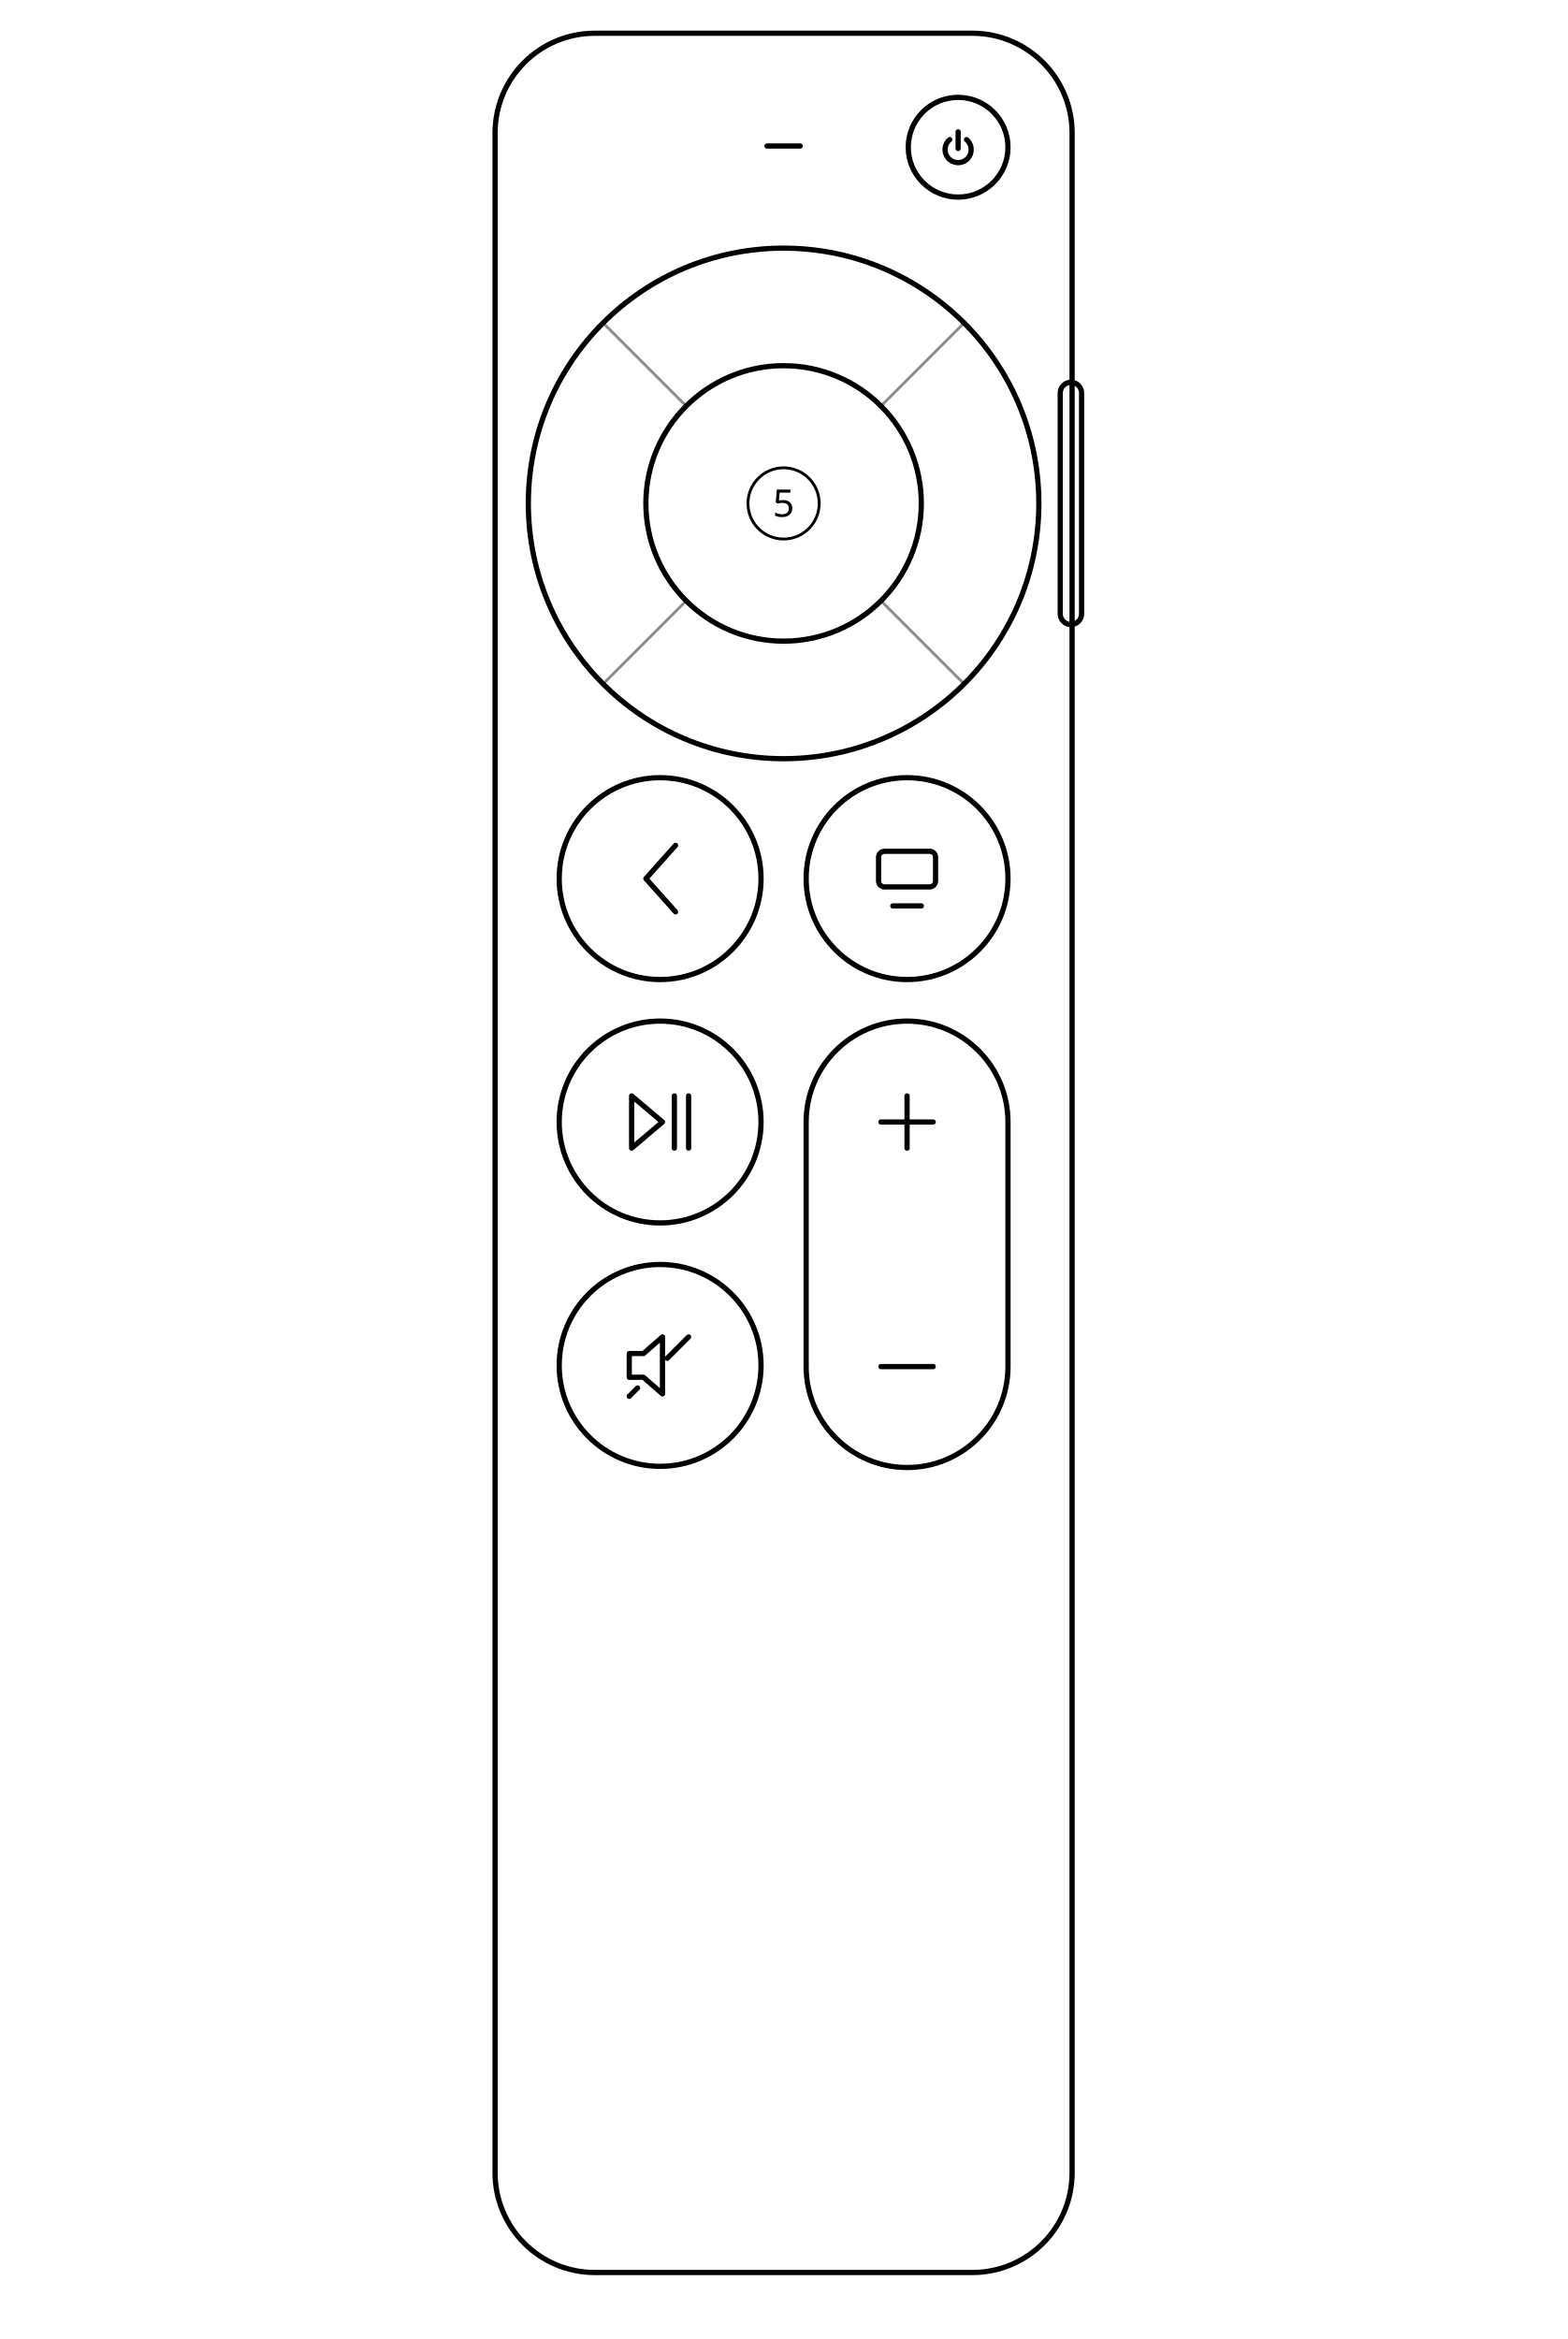
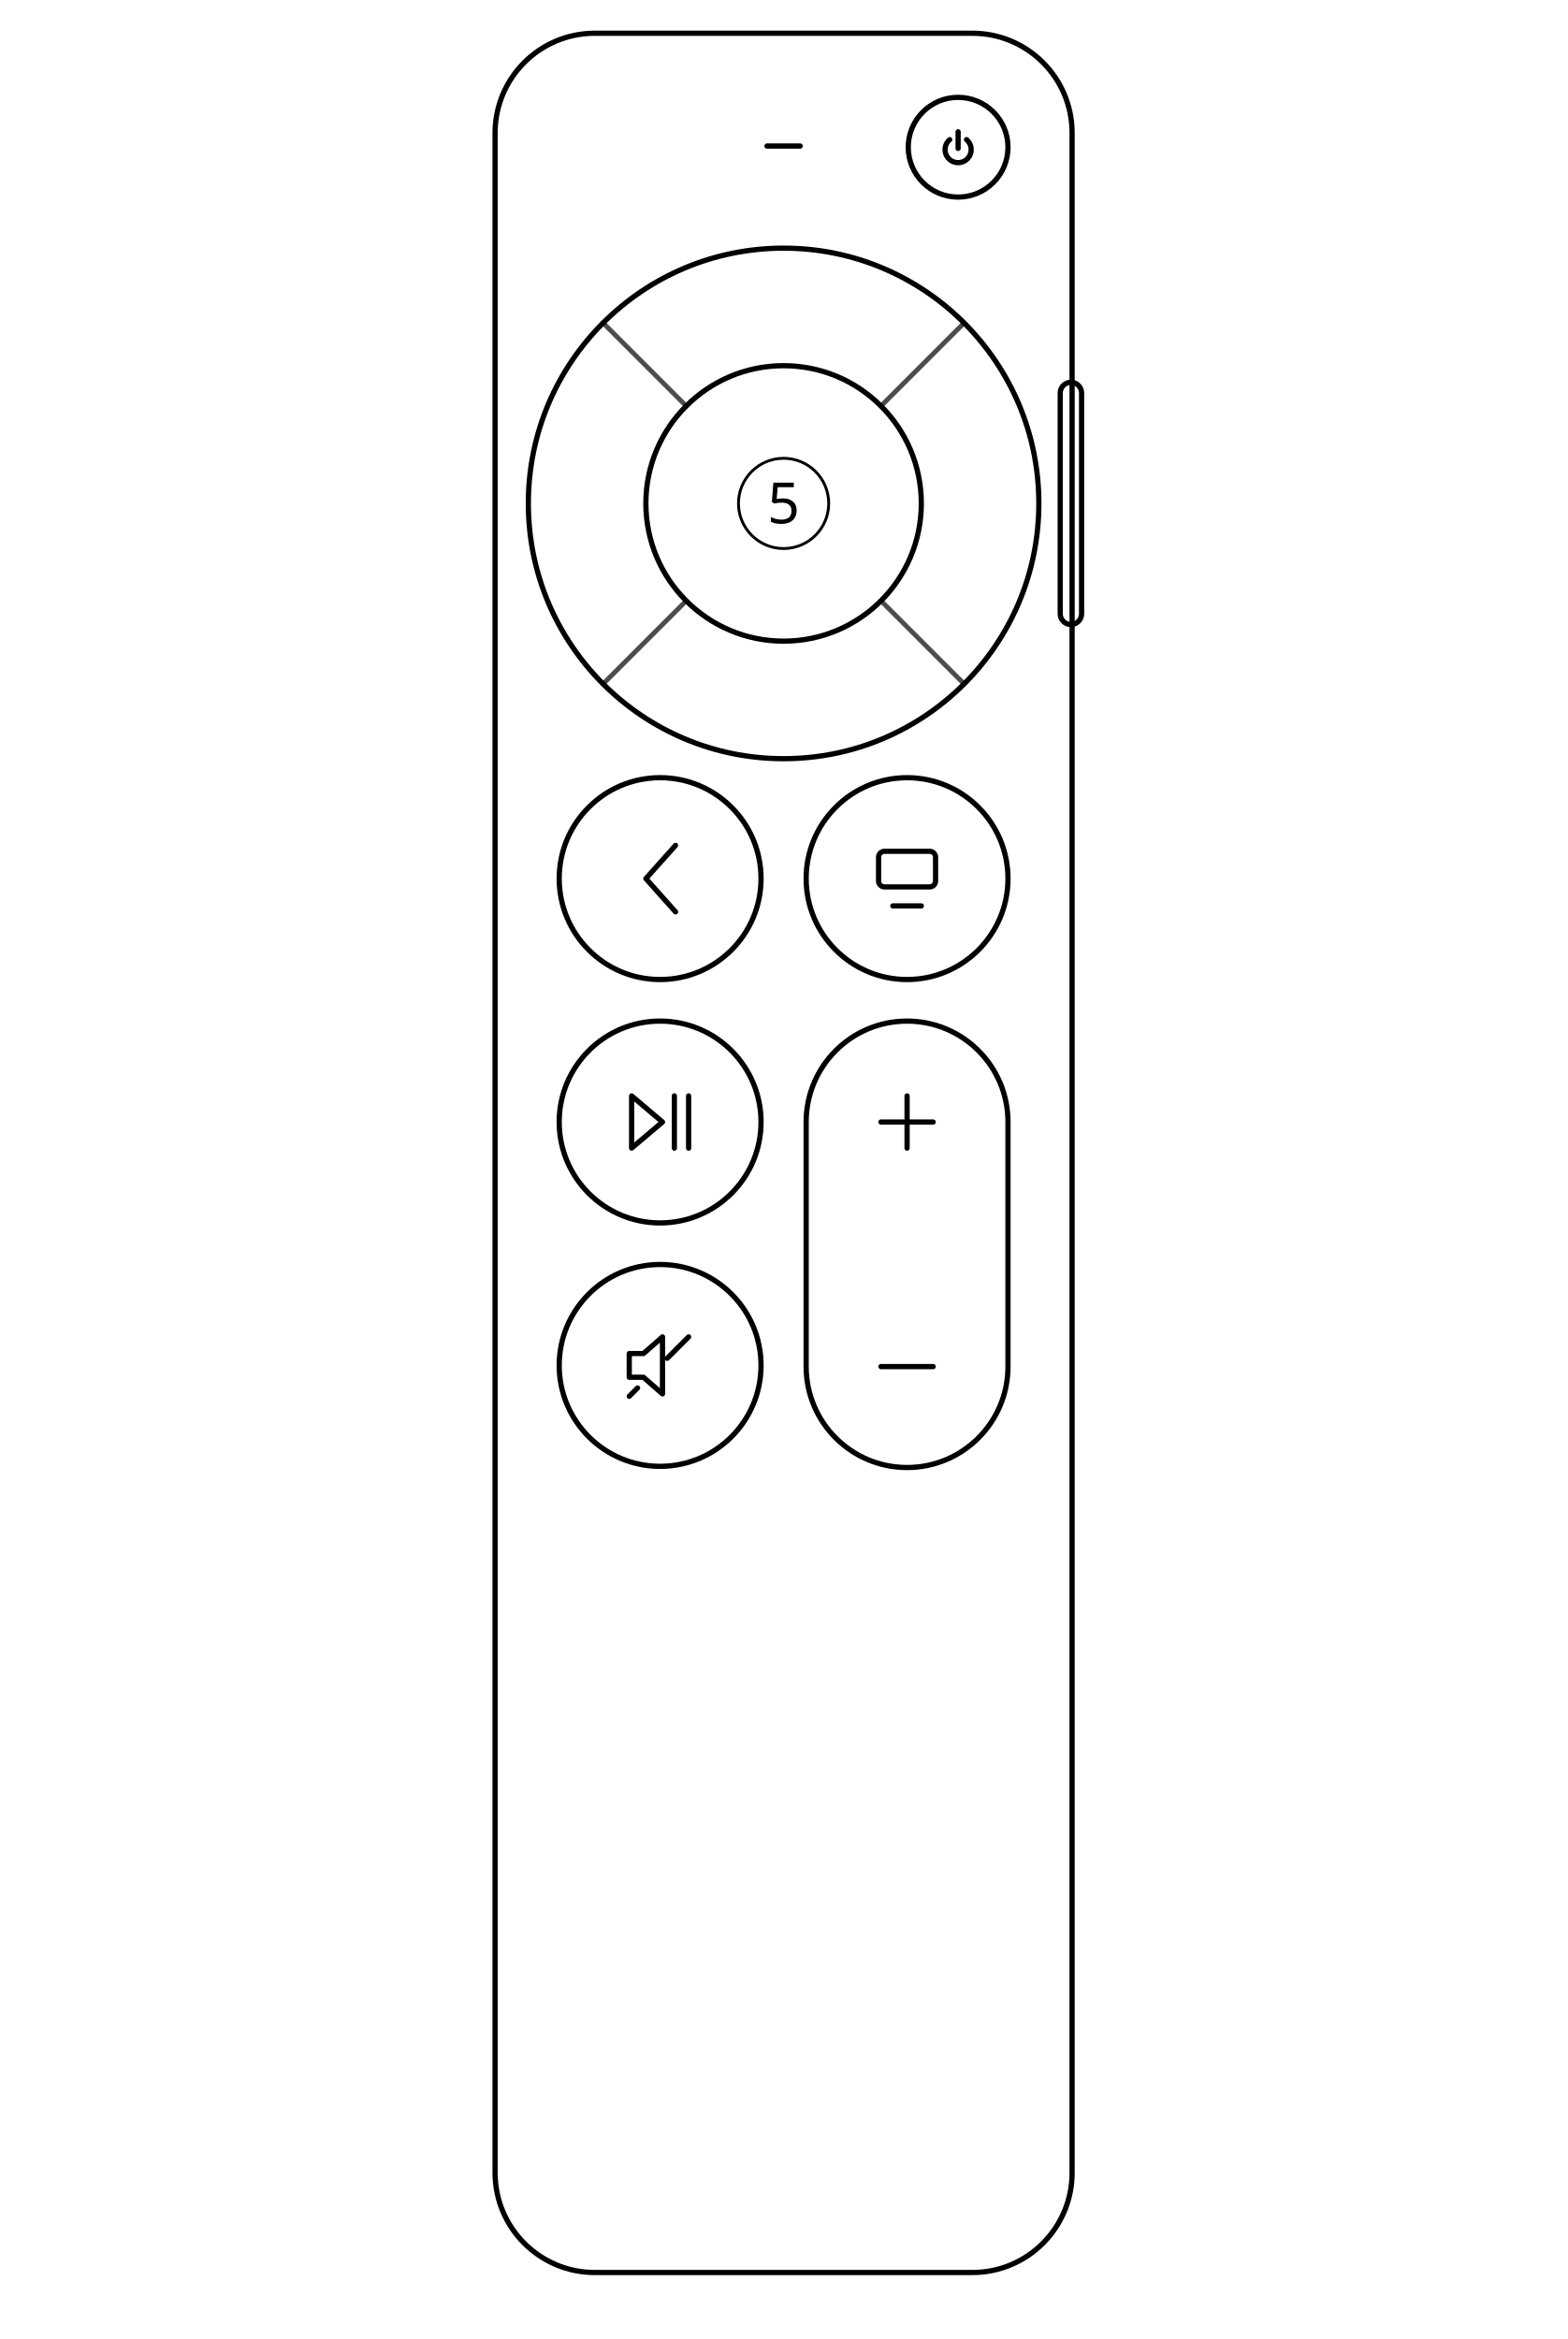
<svg xmlns="http://www.w3.org/2000/svg" viewBox="0 0 660 985" role="img" aria-labelledby="signin-t signin-d">
  <g fill="none" stroke="currentColor" stroke-width="2.2" stroke-linecap="round" stroke-linejoin="round">
    <rect x="208.5" y="14" width="243" height="943" rx="42" />
    <rect x="446.5" y="161" width="9" height="102" rx="4.5" />
    <line x1="323" y1="61.5" x2="337" y2="61.5" />
    <circle cx="403.5" cy="62" r="21" />
    <path d="M407.04 58.79 A5.5 5.5 0 1 1 399.96 58.79" />
    <line x1="403.5" y1="55.5" x2="403.5" y2="62.5" />
    <circle cx="330" cy="212" r="107.5" />
    <circle cx="330" cy="212" r="58" />
    <circle cx="278" cy="370" r="42.5" />
    <polyline points="284.5,356 272,370 284.5,384" />
    <circle cx="382" cy="370" r="42.5" />
    <rect x="370" y="358.5" width="24" height="15" rx="2.5" />
    <line x1="376" y1="381.5" x2="388" y2="381.5" />
    <circle cx="278" cy="472.5" r="42.5" />
    <polygon points="266,461.5 266,483.5 279,472.5" />
    <line x1="284" y1="461.5" x2="284" y2="483.5" />
    <line x1="290" y1="461.5" x2="290" y2="483.5" />
    <rect x="339.5" y="430" width="85" height="188" rx="42.5" />
    <line x1="382" y1="461.5" x2="382" y2="483.5" />
    <line x1="371" y1="472.5" x2="393" y2="472.5" />
    <line x1="371" y1="575.5" x2="393" y2="575.5" />
    <circle cx="278" cy="575" r="42.5" />
    <polygon points="265,570 271,570 279,563 279,587 271,580 265,580" />
    <line x1="265" y1="588" x2="268.5" y2="584.5" />
    <line x1="281" y1="572" x2="290" y2="563" />
  </g>
+   <g fill="none" stroke="currentColor" stroke-width="2" stroke-linecap="round" stroke-opacity="0.7">
+     <line x1="371.01" y1="170.99" x2="406.01" y2="135.99" />
+     <line x1="371.01" y1="253.01" x2="406.01" y2="288.01" />
+     <line x1="288.99" y1="253.01" x2="253.99" y2="288.01" />
+     <line x1="288.99" y1="170.99" x2="253.99" y2="135.99" />
+   </g>
  <g fill="none" stroke="currentColor" stroke-width="1.2" stroke-linecap="round">
-     <line x1="371.01" y1="170.99" x2="406.01" y2="135.99" stroke-opacity="0.45" />
-     <line x1="371.01" y1="253.01" x2="406.01" y2="288.01" stroke-opacity="0.45" />
-     <line x1="288.99" y1="253.01" x2="253.99" y2="288.01" stroke-opacity="0.45" />
-     <line x1="288.99" y1="170.99" x2="253.99" y2="135.99" stroke-opacity="0.45" />
-     <circle cx="330" cy="212" r="15" />
+     <circle cx="330" cy="212" r="19" />
  </g>
-   <g fill="currentColor" font-family="sans-serif" font-size="16" text-anchor="middle">
-     <text x="330" y="217.6">5</text>
+   <g fill="currentColor" font-family="sans-serif" font-size="24" text-anchor="middle">
+     <text x="330" y="220.4" font-family="sans-serif">5</text>
  </g>
</svg>
